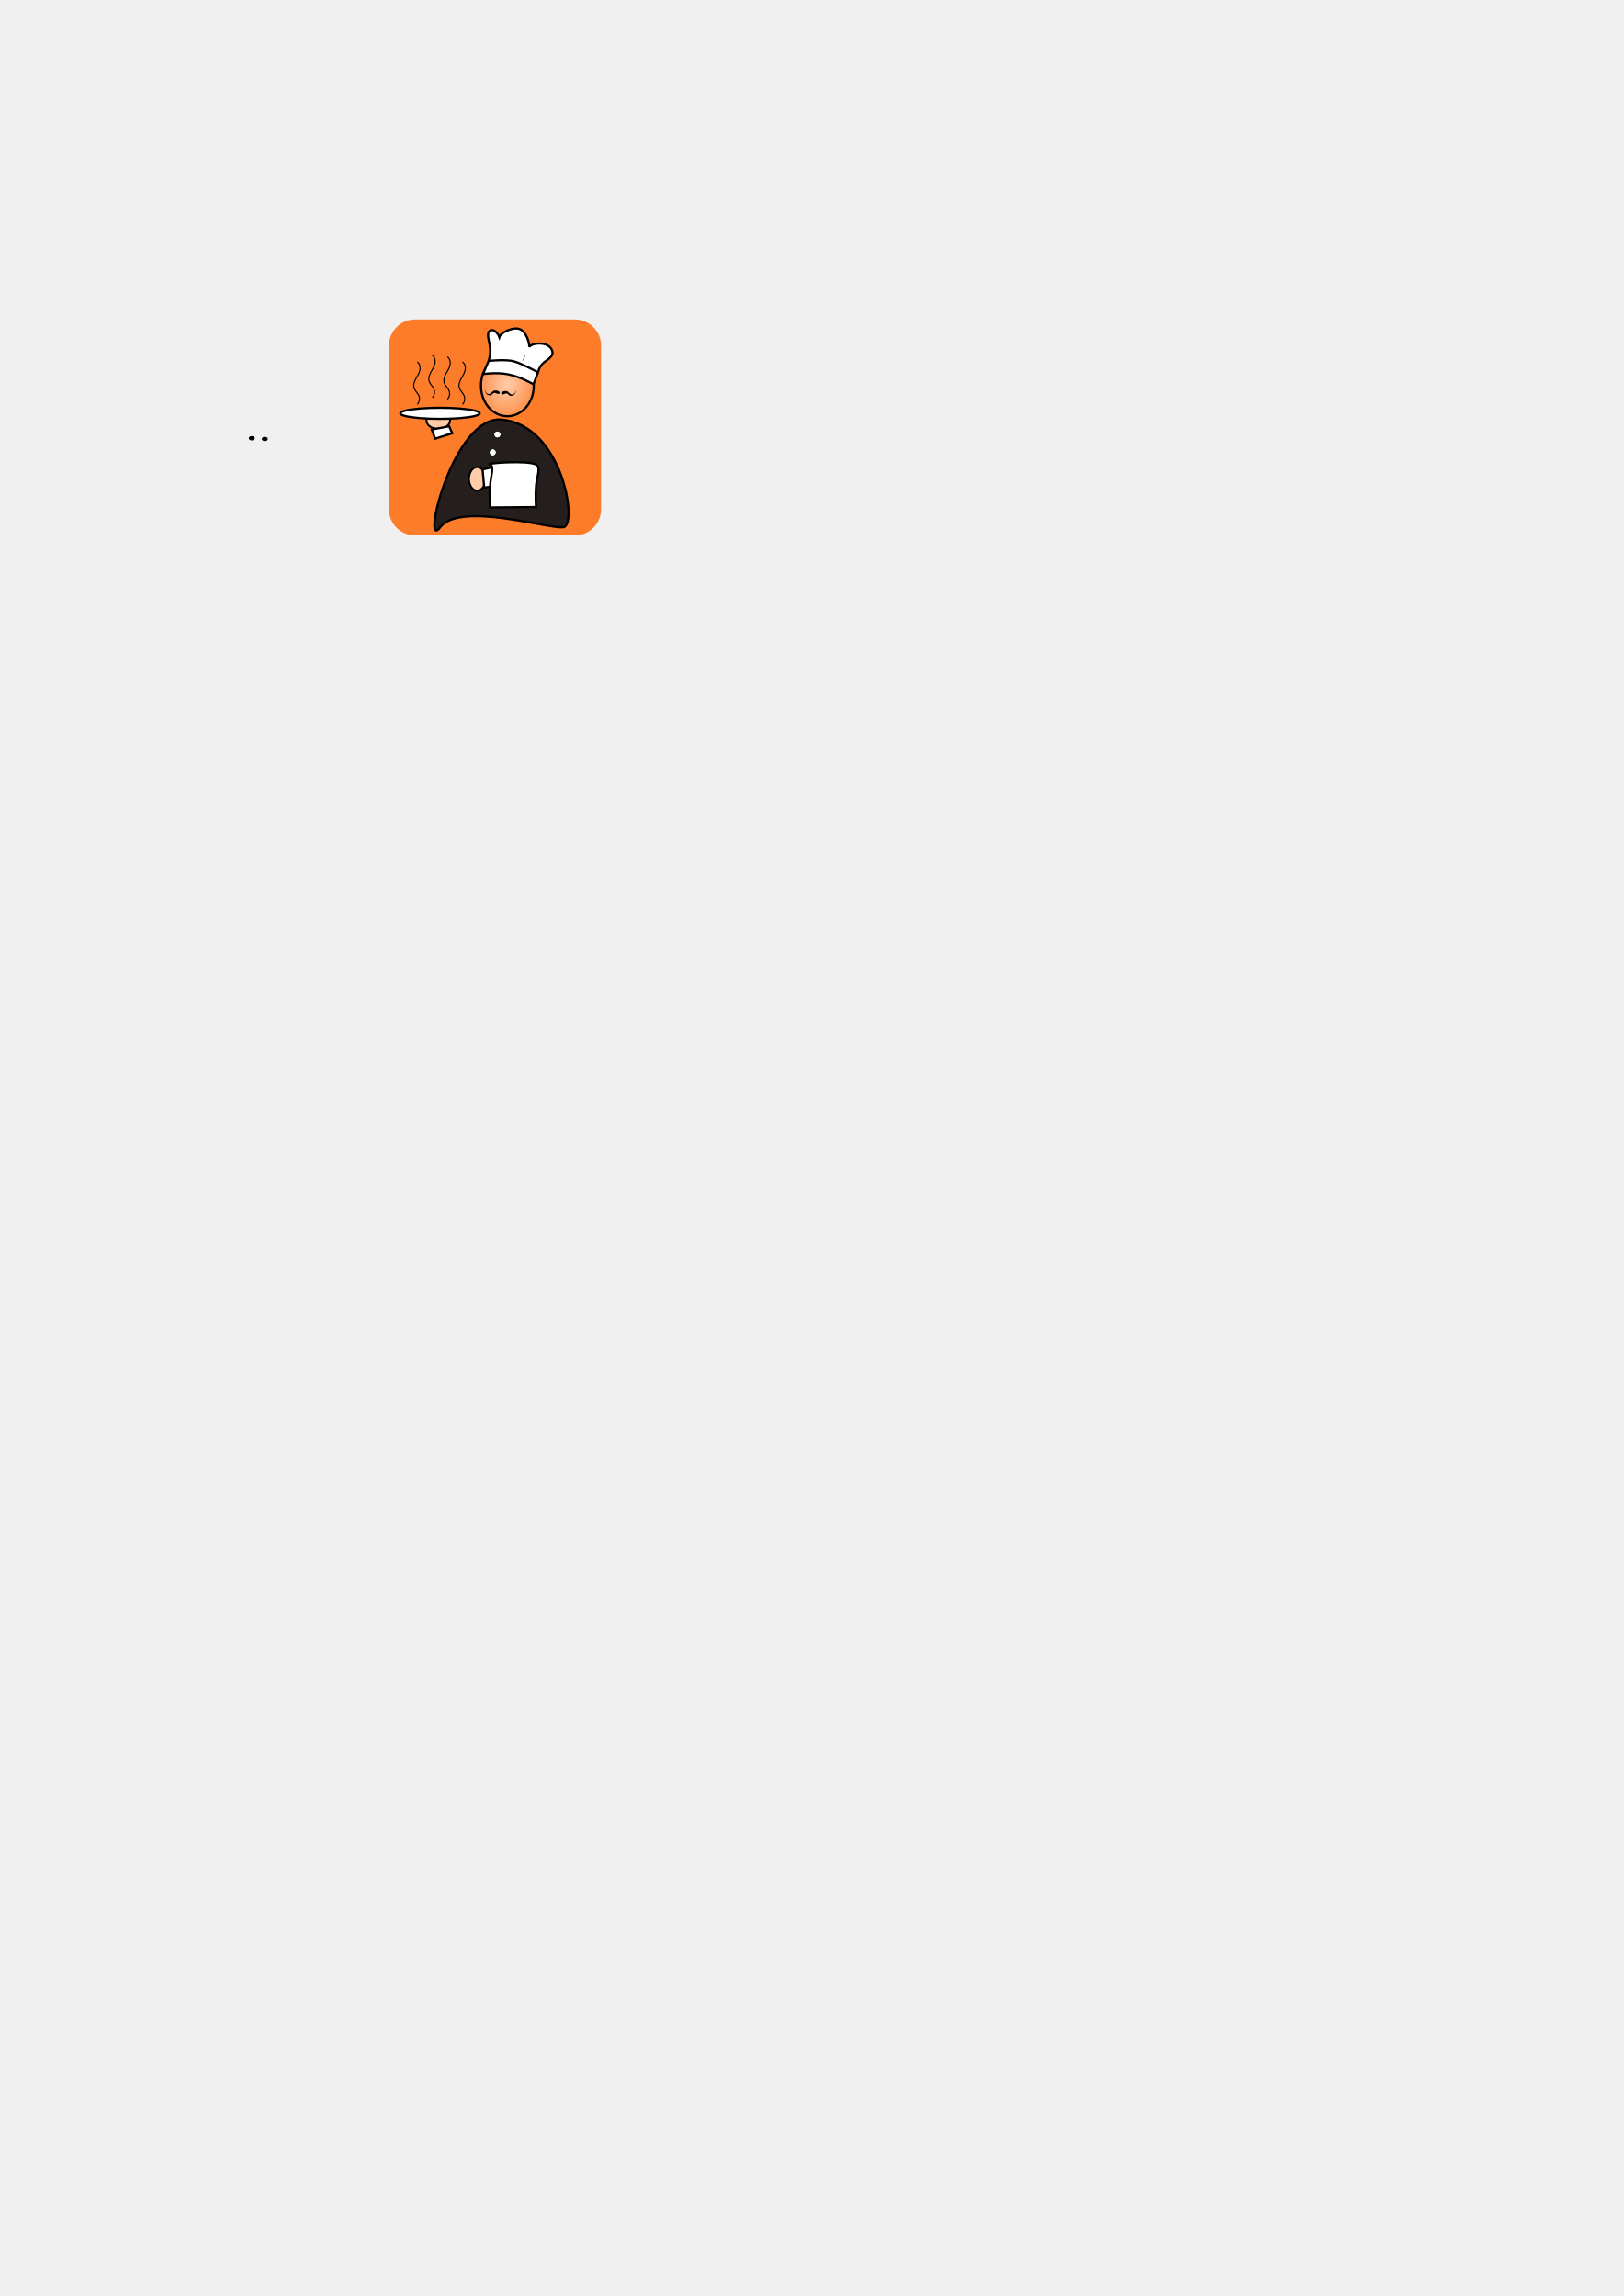
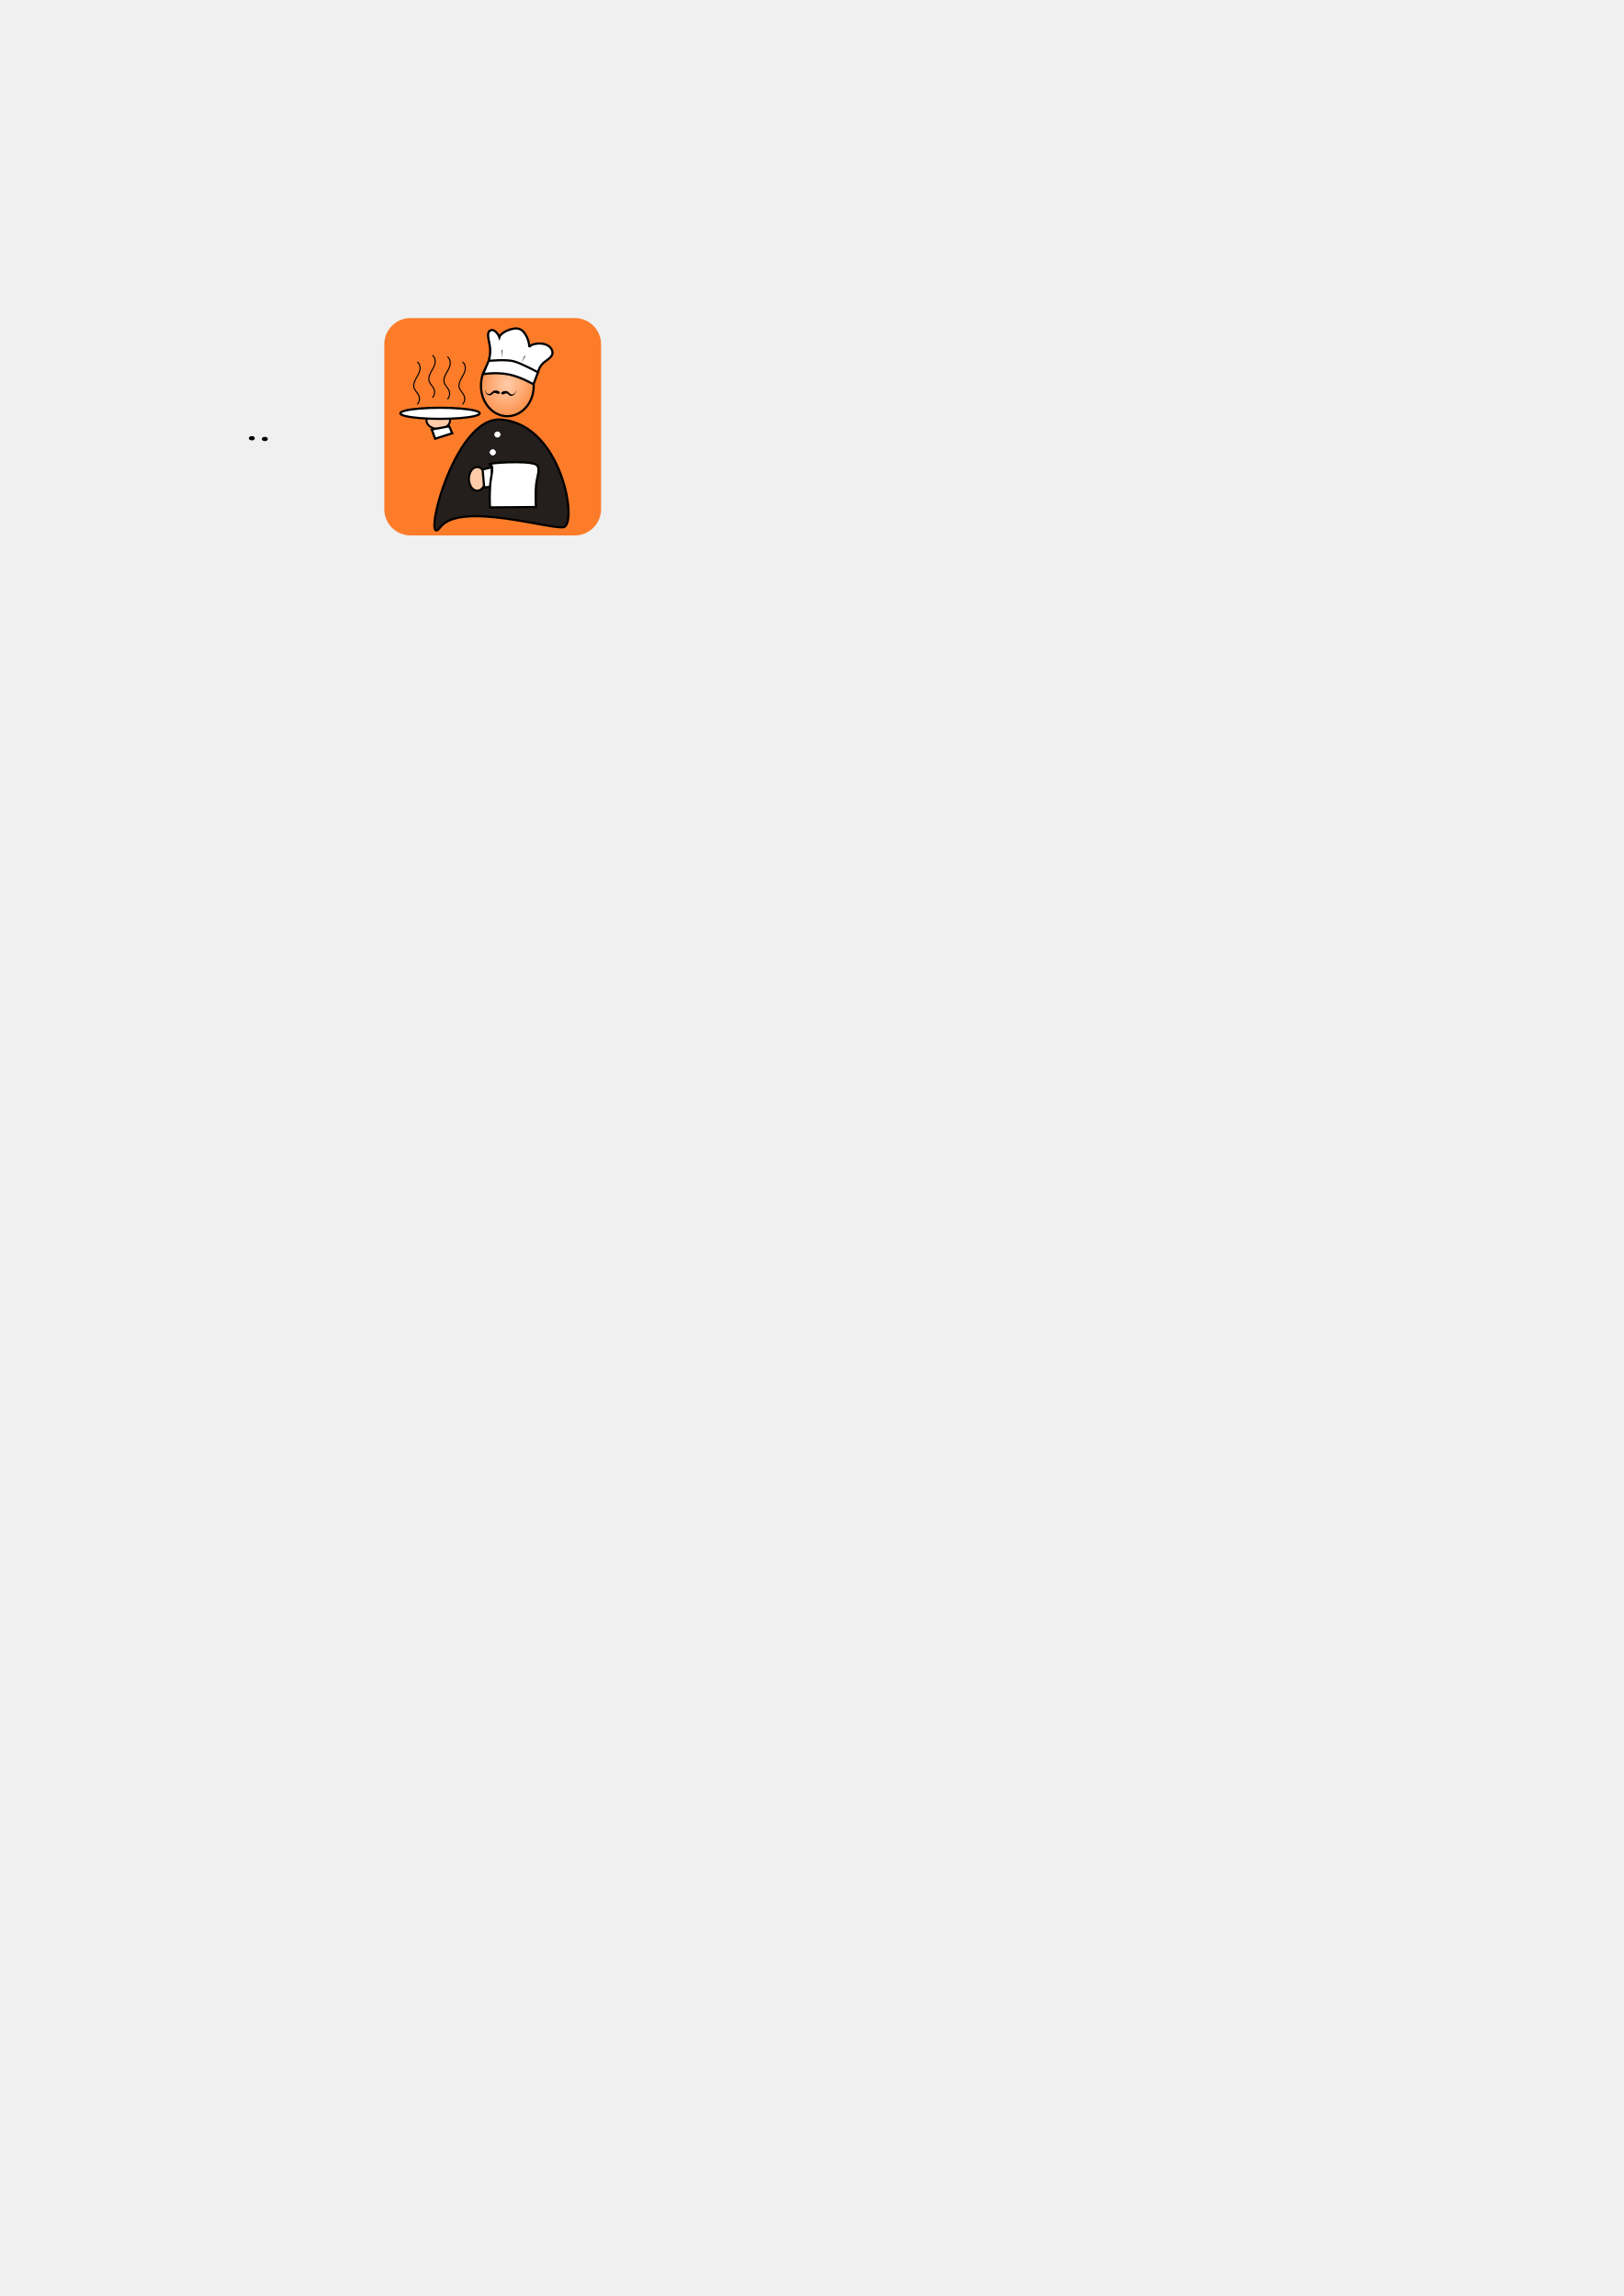
<svg xmlns="http://www.w3.org/2000/svg" xmlns:ns1="http://www.openswatchbook.org/uri/2009/osb" xmlns:xlink="http://www.w3.org/1999/xlink" width="744.094" height="1052.362" id="svg2" version="1.1">
  <defs id="defs4">
    <linearGradient id="linearGradient3785">
      <stop style="stop-color:#ffccaa;stop-opacity:1;" offset="0" id="stop3787" />
      <stop style="stop-color:#ffccaa;stop-opacity:0;" offset="1" id="stop3789" />
    </linearGradient>
    <linearGradient id="linearGradient5611">
      <stop style="stop-color:#ff6400;stop-opacity:0;" offset="0" id="stop5613" />
      <stop style="stop-color:#ff7f2a;stop-opacity:0;" offset="1" id="stop5615" />
    </linearGradient>
    <linearGradient id="linearGradient5557" ns1:paint="gradient">
      <stop style="stop-color:#ff7f2a;stop-opacity:1;" offset="0" id="stop5559" />
      <stop style="stop-color:#ff7f2a;stop-opacity:0;" offset="1" id="stop5561" />
    </linearGradient>
    <radialGradient xlink:href="#linearGradient3785" id="radialGradient3795" cx="231.216" cy="184.103" fx="231.216" fy="184.103" r="12.597" gradientTransform="matrix(1.317217,0.4140504,-0.5003476,1.591753,18.87832,-204.8928)" gradientUnits="userSpaceOnUse" />
  </defs>
  <g id="layer1">
-     <rect style="fill:#ff6400;fill-opacity:0.824;stroke:#000000;stroke-width:0.001;stroke-linecap:round;stroke-miterlimit:4;stroke-opacity:1;stroke-dasharray:none" id="rect4103" width="97.227" height="98.995" x="178.226" y="146.412" ry="12.021" />
+     <rect style="fill:#ff6400;fill-opacity:0.824;stroke:#000000;stroke-width:0.001;stroke-linecap:round;stroke-miterlimit:4;stroke-opacity:1;stroke-dasharray:none" id="rect4103" width="99.346" height="99.624" x="176.108" y="145.782" ry="12.021" />
    <path style="fill:#ffccaa;fill-opacity:1;stroke:#000000;stroke-width:0.9;stroke-miterlimit:4;stroke-opacity:1;stroke-dasharray:none" id="path3761" d="m 204.107,196.246 a 5.402,3.795 0 1 1 -10.804,0 5.402,3.795 0 1 1 10.804,0 z" transform="translate(2.142857,-3.472399)" />
    <path style="fill:#241f1c;stroke:#000000;stroke-width:1px;stroke-linecap:butt;stroke-linejoin:miter;stroke-opacity:1" d="m 201.786,241.648 c 9.06,-11.839 49.756,0.964 56.429,0 6.673,-0.964 -0.403,-46.996 -28.491,-49.347 -22.297,-1.867 -36.998,61.186 -27.938,49.347 z" id="path2993" />
    <path style="fill:url(#radialGradient3795);stroke:#000000;stroke-opacity:1;fill-opacity:1" id="path3769" d="m 243.422,184.389 a 12.097,13.89 0 1 1 -24.193,0 12.097,13.89 0 1 1 24.193,0 z" transform="translate(1.181917,-7.626716)" />
    <path style="fill:none;stroke:#000000;stroke-width:0.5;stroke-linecap:butt;stroke-linejoin:miter;stroke-miterlimit:4;stroke-opacity:1;stroke-dasharray:none" d="m 191.238,165.879 c 0,0 2.888,1.865 0,6.566 -2.75,4.476 -1.554,5.659 0,7.702 2.273,2.988 0,5.177 0,5.177" id="path3771" />
    <path style="fill:none;stroke:#000000;stroke-width:0.5;stroke-linecap:butt;stroke-linejoin:miter;stroke-miterlimit:4;stroke-opacity:1;stroke-dasharray:none" d="m 198.147,162.818 c 0,0 2.888,1.865 0,6.566 -2.75,4.476 -1.554,5.659 0,7.702 2.273,2.988 0,5.177 0,5.177" id="path3771-0" />
    <path style="fill:none;stroke:#000000;stroke-width:0.5;stroke-linecap:butt;stroke-linejoin:miter;stroke-miterlimit:4;stroke-opacity:1;stroke-dasharray:none" d="m 205.057,163.532 c 0,0 2.888,1.865 0,6.566 -2.75,4.476 -1.554,5.659 0,7.702 2.273,2.988 0,5.177 0,5.177" id="path3771-7" />
    <path style="fill:none;stroke:#000000;stroke-width:0.5;stroke-linecap:butt;stroke-linejoin:miter;stroke-miterlimit:4;stroke-opacity:1;stroke-dasharray:none" d="m 211.966,165.879 c 0,0 2.888,1.865 0,6.566 -2.75,4.476 -1.554,5.659 0,7.702 2.273,2.988 0,5.177 0,5.177" id="path3771-5" />
    <path style="fill:#ffffff;stroke:#000000;stroke-width:1px;stroke-linecap:butt;stroke-linejoin:miter;stroke-opacity:1;fill-opacity:1" d="m 197.855,196.869 1.557,4.203 7.857,-2.5 -1.429,-3.171 z" id="path2989" />
    <path style="fill:#ffffff;fill-opacity:1;stroke:#000000;stroke-width:1px;stroke-linecap:butt;stroke-linejoin:miter;stroke-opacity:1" id="path2995" d="m 202.283,177.065 a 18.183,2.525 0 1 1 -36.365,0 18.183,2.525 0 1 1 36.365,0 z" transform="translate(17.54768,12.37437)" />
    <path style="fill:#ffccaa;fill-opacity:1;stroke:#000000;stroke-width:0.9;stroke-miterlimit:4;stroke-opacity:1;stroke-dasharray:none" id="path3761-5" d="m 204.107,196.246 a 5.402,3.795 0 1 1 -10.804,0 5.402,3.795 0 1 1 10.804,0 z" transform="matrix(0,1,-1,0,414.9441,20.78606)" />
    <path style="fill:#ffffff;fill-opacity:1;stroke:#000000;stroke-width:1px;stroke-linecap:butt;stroke-linejoin:miter;stroke-opacity:1" d="m 225.369,214.153 -4.203,1.052 0.732,8.236 3.676,-0.418 z" id="path2989-2" />
    <path style="fill:#ffffff;fill-opacity:1;stroke:#000000;stroke-width:1px;stroke-linecap:butt;stroke-linejoin:miter;stroke-opacity:1" d="m 224.617,212.92 c -3.183,-0.6 17.287,-2.088 20.982,0 2.436,1.377 0.42,5.491 0.089,9.278 -0.436,4.995 -0.089,10.186 -0.089,10.186 l -21.071,0.179 c 0,0 -0.286,-5.214 0.104,-10.376 0.299,-3.965 1.977,-8.577 -0.014,-9.267 z" id="path3801" />
    <path style="fill:none;stroke:#000000;stroke-width:0.001;stroke-linecap:round;stroke-linejoin:miter;stroke-opacity:1;stroke-miterlimit:4;stroke-dasharray:none" d="m 262.855,180.751 c 0,0 0.646,-1.003 1.761,0.223 1.733,1.906 3.8,0.115 3.8,0.115" id="path4037" />
    <g id="g5667" transform="translate(-1.103553,3.194544)">
      <path id="path4039" d="m 231.142,176.474 c -0.252,0.18 -0.554,0.512 -0.292,0.855 0.555,0.727 1.578,-0.274 2.49,-0.221 0.522,0.03 1.058,1.239 2.068,1.16 2.165,-0.169 2.21,-2.806 2.21,-2.806 0,0 -0.314,2.3 -2.002,2.166 -0.768,-0.061 -1.675,-1.46 -2.212,-1.545 -0.811,-0.129 -1.602,-0.081 -2.262,0.391 z" style="fill:#000000;fill-opacity:1;stroke:#000000;stroke-width:0.001;stroke-linecap:butt;stroke-linejoin:miter;stroke-miterlimit:4;stroke-opacity:1;stroke-dasharray:none" />
      <path id="path4039-7" d="m 229.758,176.231 c 0.252,0.18 0.554,0.512 0.292,0.855 -0.555,0.727 -1.578,-0.274 -2.49,-0.221 -0.522,0.03 -1.058,1.239 -2.068,1.16 -2.165,-0.169 -2.21,-2.806 -2.21,-2.806 0,0 0.314,2.3 2.002,2.166 0.768,-0.061 1.675,-1.46 2.212,-1.545 0.811,-0.129 1.602,-0.081 2.262,0.391 z" style="fill:#000000;fill-opacity:1;stroke:#000000;stroke-width:0.001;stroke-linecap:butt;stroke-linejoin:miter;stroke-miterlimit:4;stroke-opacity:1;stroke-dasharray:none" />
    </g>
    <g id="g5671" transform="matrix(1.021997,0,0,1,-5.987375,2.695845)">
      <path id="path4079" d="m 245.054,173.419 2.054,-5.446 c 0,0 0.457,-2.437 2.194,-4.118 1.877,-1.817 5.015,-2.985 4.167,-5.758 -1.422,-4.651 -9.473,-3.679 -10.238,-1.725 -0.02,-2.255 -1.497,-7.216 -4.443,-8.271 -3.06,-1.097 -8.518,1.757 -9.022,3.705 -0.63,-1.714 -2.396,-3.778 -3.917,-3.1 -2.187,0.974 -0.598,4.622 -0.252,7.949 0.33,3.171 -0.631,6.051 -0.631,6.051 l -2.5,6.071 c 0,0 5.863,-1.015 11.439,0.129 5.628,1.155 10.971,4.469 11.151,4.514" style="fill:#ffffff;fill-opacity:1;stroke:#000000;stroke-width:1px;stroke-linecap:butt;stroke-linejoin:miter;stroke-opacity:1" />
      <path id="path4081" d="m 224.964,162.705 c 0,0 7.686,-0.789 11.189,0.167 3.681,1.005 10.954,5.101 10.954,5.101" style="fill:none;stroke:#000000;stroke-width:1px;stroke-linecap:butt;stroke-linejoin:miter;stroke-opacity:1" />
      <path id="path4083" d="m 230.905,157.599 0.313,0.094 -0.516,3.919 z" style="fill:#000000;fill-opacity:1;stroke:#000000;stroke-width:0.001;stroke-linecap:butt;stroke-linejoin:miter;stroke-miterlimit:4;stroke-opacity:1;stroke-dasharray:none" />
      <path id="path4083-3" d="m 241.014,160.493 0.469,-0.102 -1.661,2.997 z" style="fill:#000000;fill-opacity:1;stroke:#000000;stroke-width:0.001;stroke-linecap:butt;stroke-linejoin:miter;stroke-miterlimit:4;stroke-opacity:1;stroke-dasharray:none" />
    </g>
    <g id="g5701" transform="translate(-111.7229,27.40039)">
      <path transform="translate(-1.09283,3.68382)" d="m 229.344,169.784 c 0,0.406 -0.504,0.734 -1.125,0.734 -0.621,0 -1.125,-0.329 -1.125,-0.734 0,-0.406 0.504,-0.734 1.125,-0.734 0.621,0 1.125,0.329 1.125,0.734 z" id="path5647" style="fill:#000000;fill-opacity:1;stroke:#000000;stroke-width:0.5;stroke-linecap:round;stroke-miterlimit:4;stroke-opacity:1;stroke-dasharray:none" />
      <path d="m 229.344,169.784 c 0,0.406 -0.504,0.734 -1.125,0.734 -0.621,0 -1.125,-0.329 -1.125,-0.734 0,-0.406 0.504,-0.734 1.125,-0.734 0.621,0 1.125,0.329 1.125,0.734 z" id="path5647-5" style="fill:#000000;fill-opacity:1;stroke:#000000;stroke-width:0.5;stroke-linecap:round;stroke-miterlimit:4;stroke-opacity:1;stroke-dasharray:none" transform="translate(4.875919,4.011947)" />
    </g>
    <path style="fill:#ffffff;fill-opacity:1;stroke:#000000;stroke-width:0.3;stroke-miterlimit:4;stroke-opacity:1;stroke-dasharray:none" id="path5681" d="m 264.723,195.791 a 1.591,1.591 0 1 1 -10e-6,-0.007" transform="translate(-35.17856,3.358757)" />
    <path style="fill:#ffffff;fill-opacity:1;stroke:#000000;stroke-width:0.3;stroke-miterlimit:4;stroke-opacity:1;stroke-dasharray:none" id="path5681-2" d="m 264.723,195.791 a 1.591,1.591 0 1 1 -10e-6,-0.007" transform="translate(-37.30356,11.54074)" />
  </g>
</svg>
